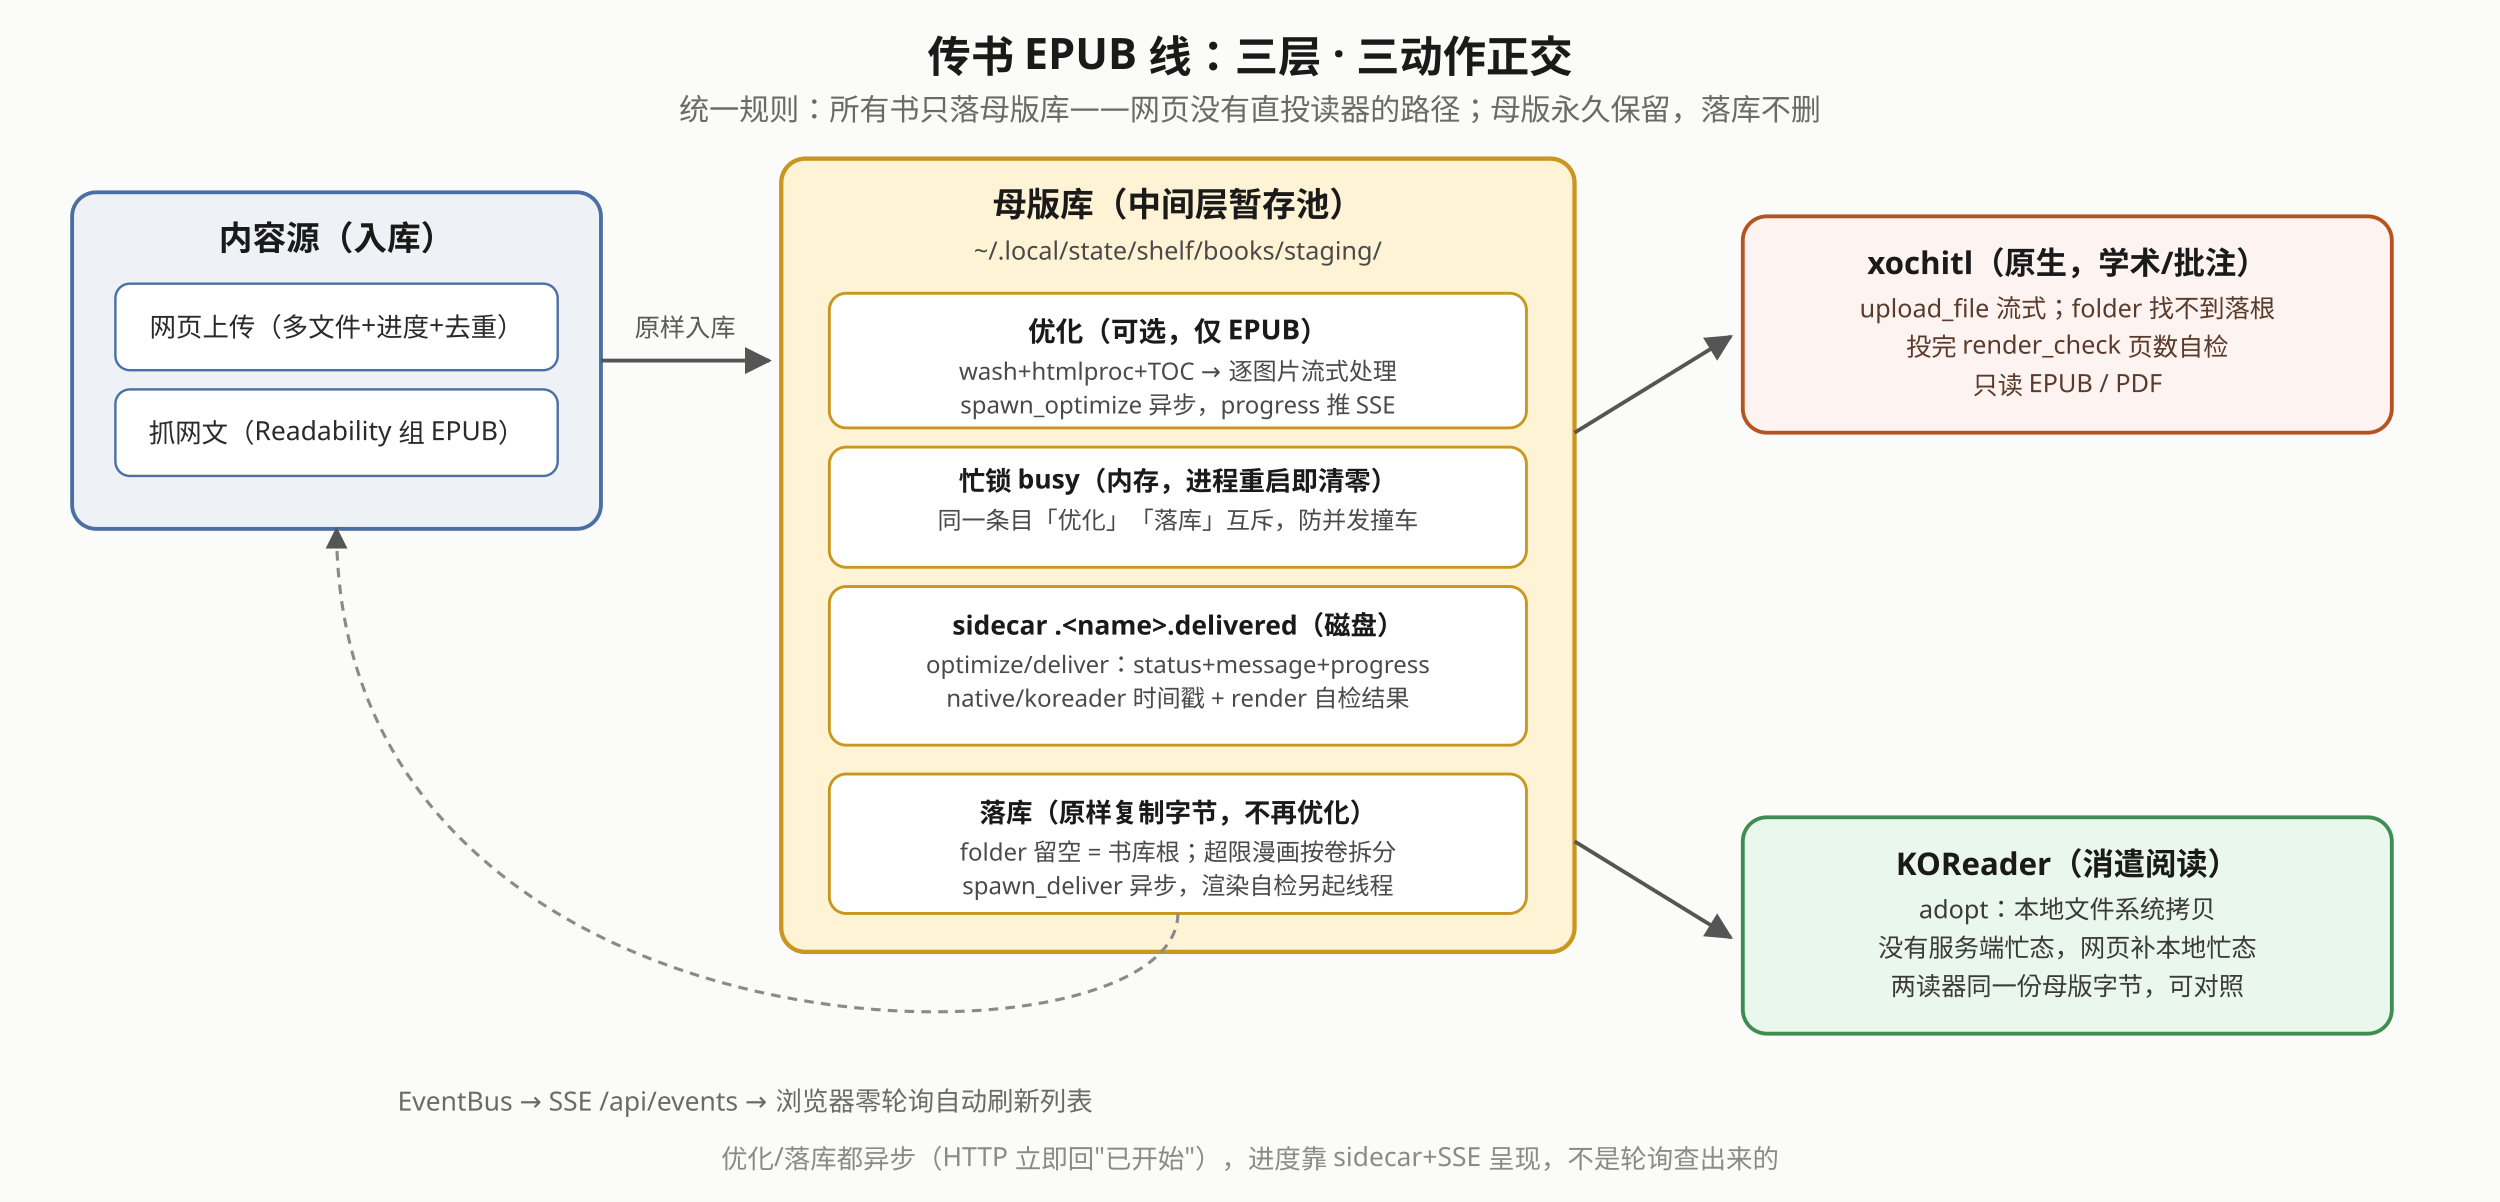
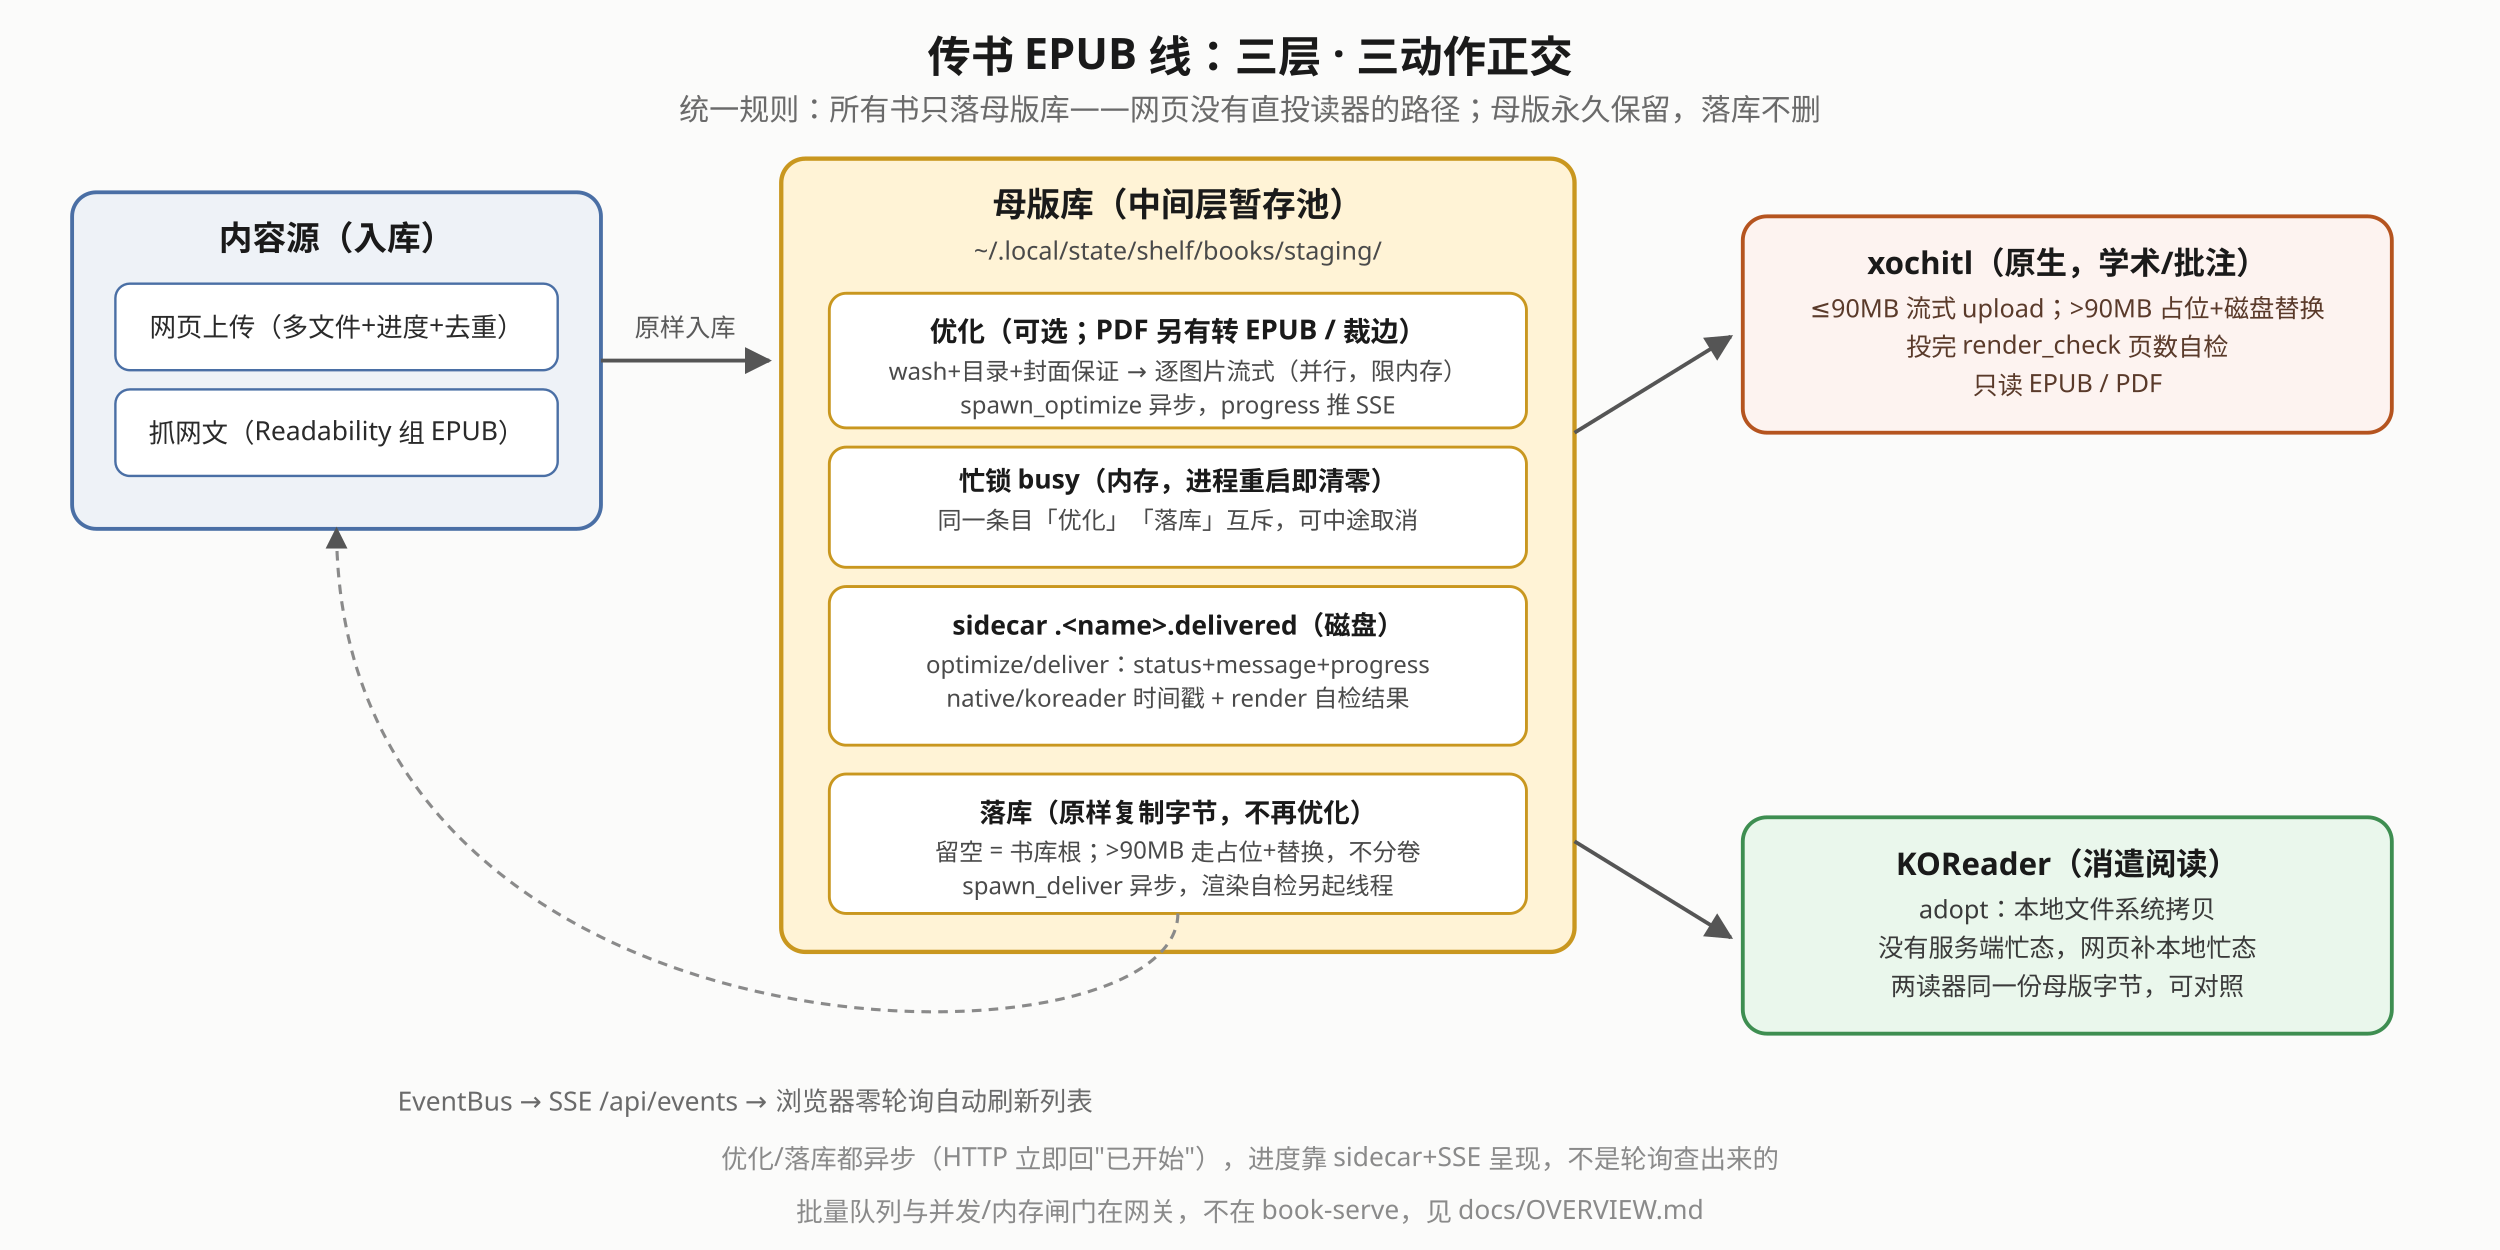
- <svg xmlns="http://www.w3.org/2000/svg" viewBox="0 0 1040 500" font-family="sans-serif">
+ <svg xmlns="http://www.w3.org/2000/svg" viewBox="0 0 1040 520" font-family="sans-serif">
  <defs>
    <marker id="eld-arrow" viewBox="0 0 10 10" refX="9" refY="5" markerWidth="7" markerHeight="7" orient="auto-start-reverse">
      <path d="M0,0 L10,5 L0,10 z" fill="#555" />
    </marker>
  </defs>
-   <rect x="0" y="0" width="1040" height="500" fill="#fbfbfa" />
+   <rect x="0" y="0" width="1040" height="520" fill="#fbfbfa" />
  <text x="520" y="30" text-anchor="middle" font-size="18" font-weight="bold" fill="#1a1a1a">传书 EPUB 线：三层 · 三动作正交</text>
  <text x="520" y="50" text-anchor="middle" font-size="12.5" fill="#6a6a6a">统一规则：所有书只落母版库——网页没有直投读器的路径；母版永久保留，落库不删</text>
  <rect x="30" y="80" width="220" height="140" rx="10" fill="#eef2f7" stroke="#4a6fa5" stroke-width="1.6" />
  <text x="140" y="104" text-anchor="middle" font-size="14" font-weight="bold" fill="#1a1a1a">内容源（入库）</text>
  <rect x="48" y="118" width="184" height="36" rx="6" fill="#ffffff" stroke="#4a6fa5" stroke-width="1" />
  <text x="140" y="140" text-anchor="middle" font-size="11" fill="#2a2a2a">网页上传（多文件+进度+去重）</text>
  <rect x="48" y="162" width="184" height="36" rx="6" fill="#ffffff" stroke="#4a6fa5" stroke-width="1" />
  <text x="140" y="184" text-anchor="middle" font-size="11" fill="#2a2a2a">抓网文（Readability 组 EPUB）</text>
  <line x1="250" y1="150" x2="320" y2="150" stroke="#555" stroke-width="1.6" marker-end="url(#eld-arrow)" />
  <text x="285" y="140" text-anchor="middle" font-size="10.5" fill="#5a5a5a">原样入库</text>
  <rect x="325" y="66" width="330" height="330" rx="10" fill="#fff3d6" stroke="#c9971f" stroke-width="1.8" />
  <text x="490" y="90" text-anchor="middle" font-size="14" font-weight="bold" fill="#1a1a1a">母版库（中间层暂存池）</text>
  <text x="490" y="108" text-anchor="middle" font-size="10.5" fill="#4a4a4a">~/.local/state/shelf/books/staging/</text>
  <rect x="345" y="122" width="290" height="56" rx="7" fill="#ffffff" stroke="#c9971f" stroke-width="1.2" />
-   <text x="490" y="142" text-anchor="middle" font-size="11.5" font-weight="bold" fill="#1a1a1a">优化（可选，仅 EPUB）</text>
-   <text x="490" y="158" text-anchor="middle" font-size="10" fill="#4a4a4a">wash+htmlproc+TOC → 逐图片流式处理</text>
+   <text x="490" y="142" text-anchor="middle" font-size="11.5" font-weight="bold" fill="#1a1a1a">优化（可选；PDF 另有转 EPUB / 裁边）</text>
+   <text x="490" y="158" text-anchor="middle" font-size="10" fill="#4a4a4a">wash+目录+封面保证 → 逐图片流式（并行，限内存）</text>
  <text x="490" y="172" text-anchor="middle" font-size="10" fill="#4a4a4a">spawn_optimize 异步，progress 推 SSE</text>
  <rect x="345" y="186" width="290" height="50" rx="7" fill="#ffffff" stroke="#c9971f" stroke-width="1.2" />
  <text x="490" y="204" text-anchor="middle" font-size="11" font-weight="bold" fill="#1a1a1a">忙锁 busy（内存，进程重启即清零）</text>
-   <text x="490" y="220" text-anchor="middle" font-size="10" fill="#4a4a4a">同一条目「优化」「落库」互斥，防并发撞车</text>
+   <text x="490" y="220" text-anchor="middle" font-size="10" fill="#4a4a4a">同一条目「优化」「落库」互斥，可中途取消</text>
  <rect x="345" y="244" width="290" height="66" rx="7" fill="#ffffff" stroke="#c9971f" stroke-width="1.2" />
  <text x="490" y="264" text-anchor="middle" font-size="11" font-weight="bold" fill="#1a1a1a">sidecar .&lt;name&gt;.delivered（磁盘）</text>
  <text x="490" y="280" text-anchor="middle" font-size="10" fill="#4a4a4a">optimize/deliver：status+message+progress</text>
  <text x="490" y="294" text-anchor="middle" font-size="10" fill="#4a4a4a">native/koreader 时间戳 + render 自检结果</text>
  <rect x="345" y="322" width="290" height="58" rx="7" fill="#ffffff" stroke="#c9971f" stroke-width="1.2" />
  <text x="490" y="342" text-anchor="middle" font-size="11" font-weight="bold" fill="#1a1a1a">落库（原样复制字节，不再优化）</text>
-   <text x="490" y="358" text-anchor="middle" font-size="10" fill="#4a4a4a">folder 留空 = 书库根；超限漫画按卷拆分</text>
+   <text x="490" y="358" text-anchor="middle" font-size="10" fill="#4a4a4a">留空 = 书库根；&gt;90MB 走占位+替换，不分卷</text>
  <text x="490" y="372" text-anchor="middle" font-size="10" fill="#4a4a4a">spawn_deliver 异步，渲染自检另起线程</text>
  <line x1="655" y1="180" x2="720" y2="140" stroke="#555" stroke-width="1.6" marker-end="url(#eld-arrow)" />
  <line x1="655" y1="350" x2="720" y2="390" stroke="#555" stroke-width="1.6" marker-end="url(#eld-arrow)" />
  <rect x="725" y="90" width="270" height="90" rx="10" fill="#fdf3f0" stroke="#b5541f" stroke-width="1.6" />
  <text x="860" y="114" text-anchor="middle" font-size="13" font-weight="bold" fill="#1a1a1a">xochitl（原生，学术/批注）</text>
-   <text x="860" y="132" text-anchor="middle" font-size="10.5" fill="#5a3a2a">upload_file 流式；folder 找不到落根</text>
+   <text x="860" y="132" text-anchor="middle" font-size="10.5" fill="#5a3a2a">≤90MB 流式 upload；&gt;90MB 占位+磁盘替换</text>
  <text x="860" y="148" text-anchor="middle" font-size="10.5" fill="#5a3a2a">投完 render_check 页数自检</text>
  <text x="860" y="164" text-anchor="middle" font-size="10.5" fill="#5a3a2a">只读 EPUB / PDF</text>
  <rect x="725" y="340" width="270" height="90" rx="10" fill="#eaf7ec" stroke="#3e8e51" stroke-width="1.6" />
  <text x="860" y="364" text-anchor="middle" font-size="13" font-weight="bold" fill="#1a1a1a">KOReader（消遣阅读）</text>
  <text x="860" y="382" text-anchor="middle" font-size="10.5" fill="#3a3a3a">adopt：本地文件系统拷贝</text>
  <text x="860" y="398" text-anchor="middle" font-size="10.5" fill="#3a3a3a">没有服务端忙态，网页补本地忙态</text>
  <text x="860" y="414" text-anchor="middle" font-size="10.5" fill="#3a3a3a">两读器同一份母版字节，可对照</text>
  <path d="M 490 380 C 490 450, 140 450, 140 220" fill="none" stroke="#8a8a8a" stroke-width="1.3" stroke-dasharray="4 3" marker-end="url(#eld-arrow)" />
  <text x="310" y="462" text-anchor="middle" font-size="11" fill="#6a6a6a">EventBus → SSE /api/events → 浏览器零轮询自动刷新列表</text>
  <text x="520" y="486" text-anchor="middle" font-size="11" fill="#8a8a8a">优化/落库都异步（HTTP 立即回"已开始"），进度靠 sidecar+SSE 呈现，不是轮询查出来的</text>
+   <text x="520" y="508" text-anchor="middle" font-size="11" fill="#8a8a8a">批量队列与并发/内存闸门在网关，不在 book-serve，见 docs/OVERVIEW.md</text>
</svg>
